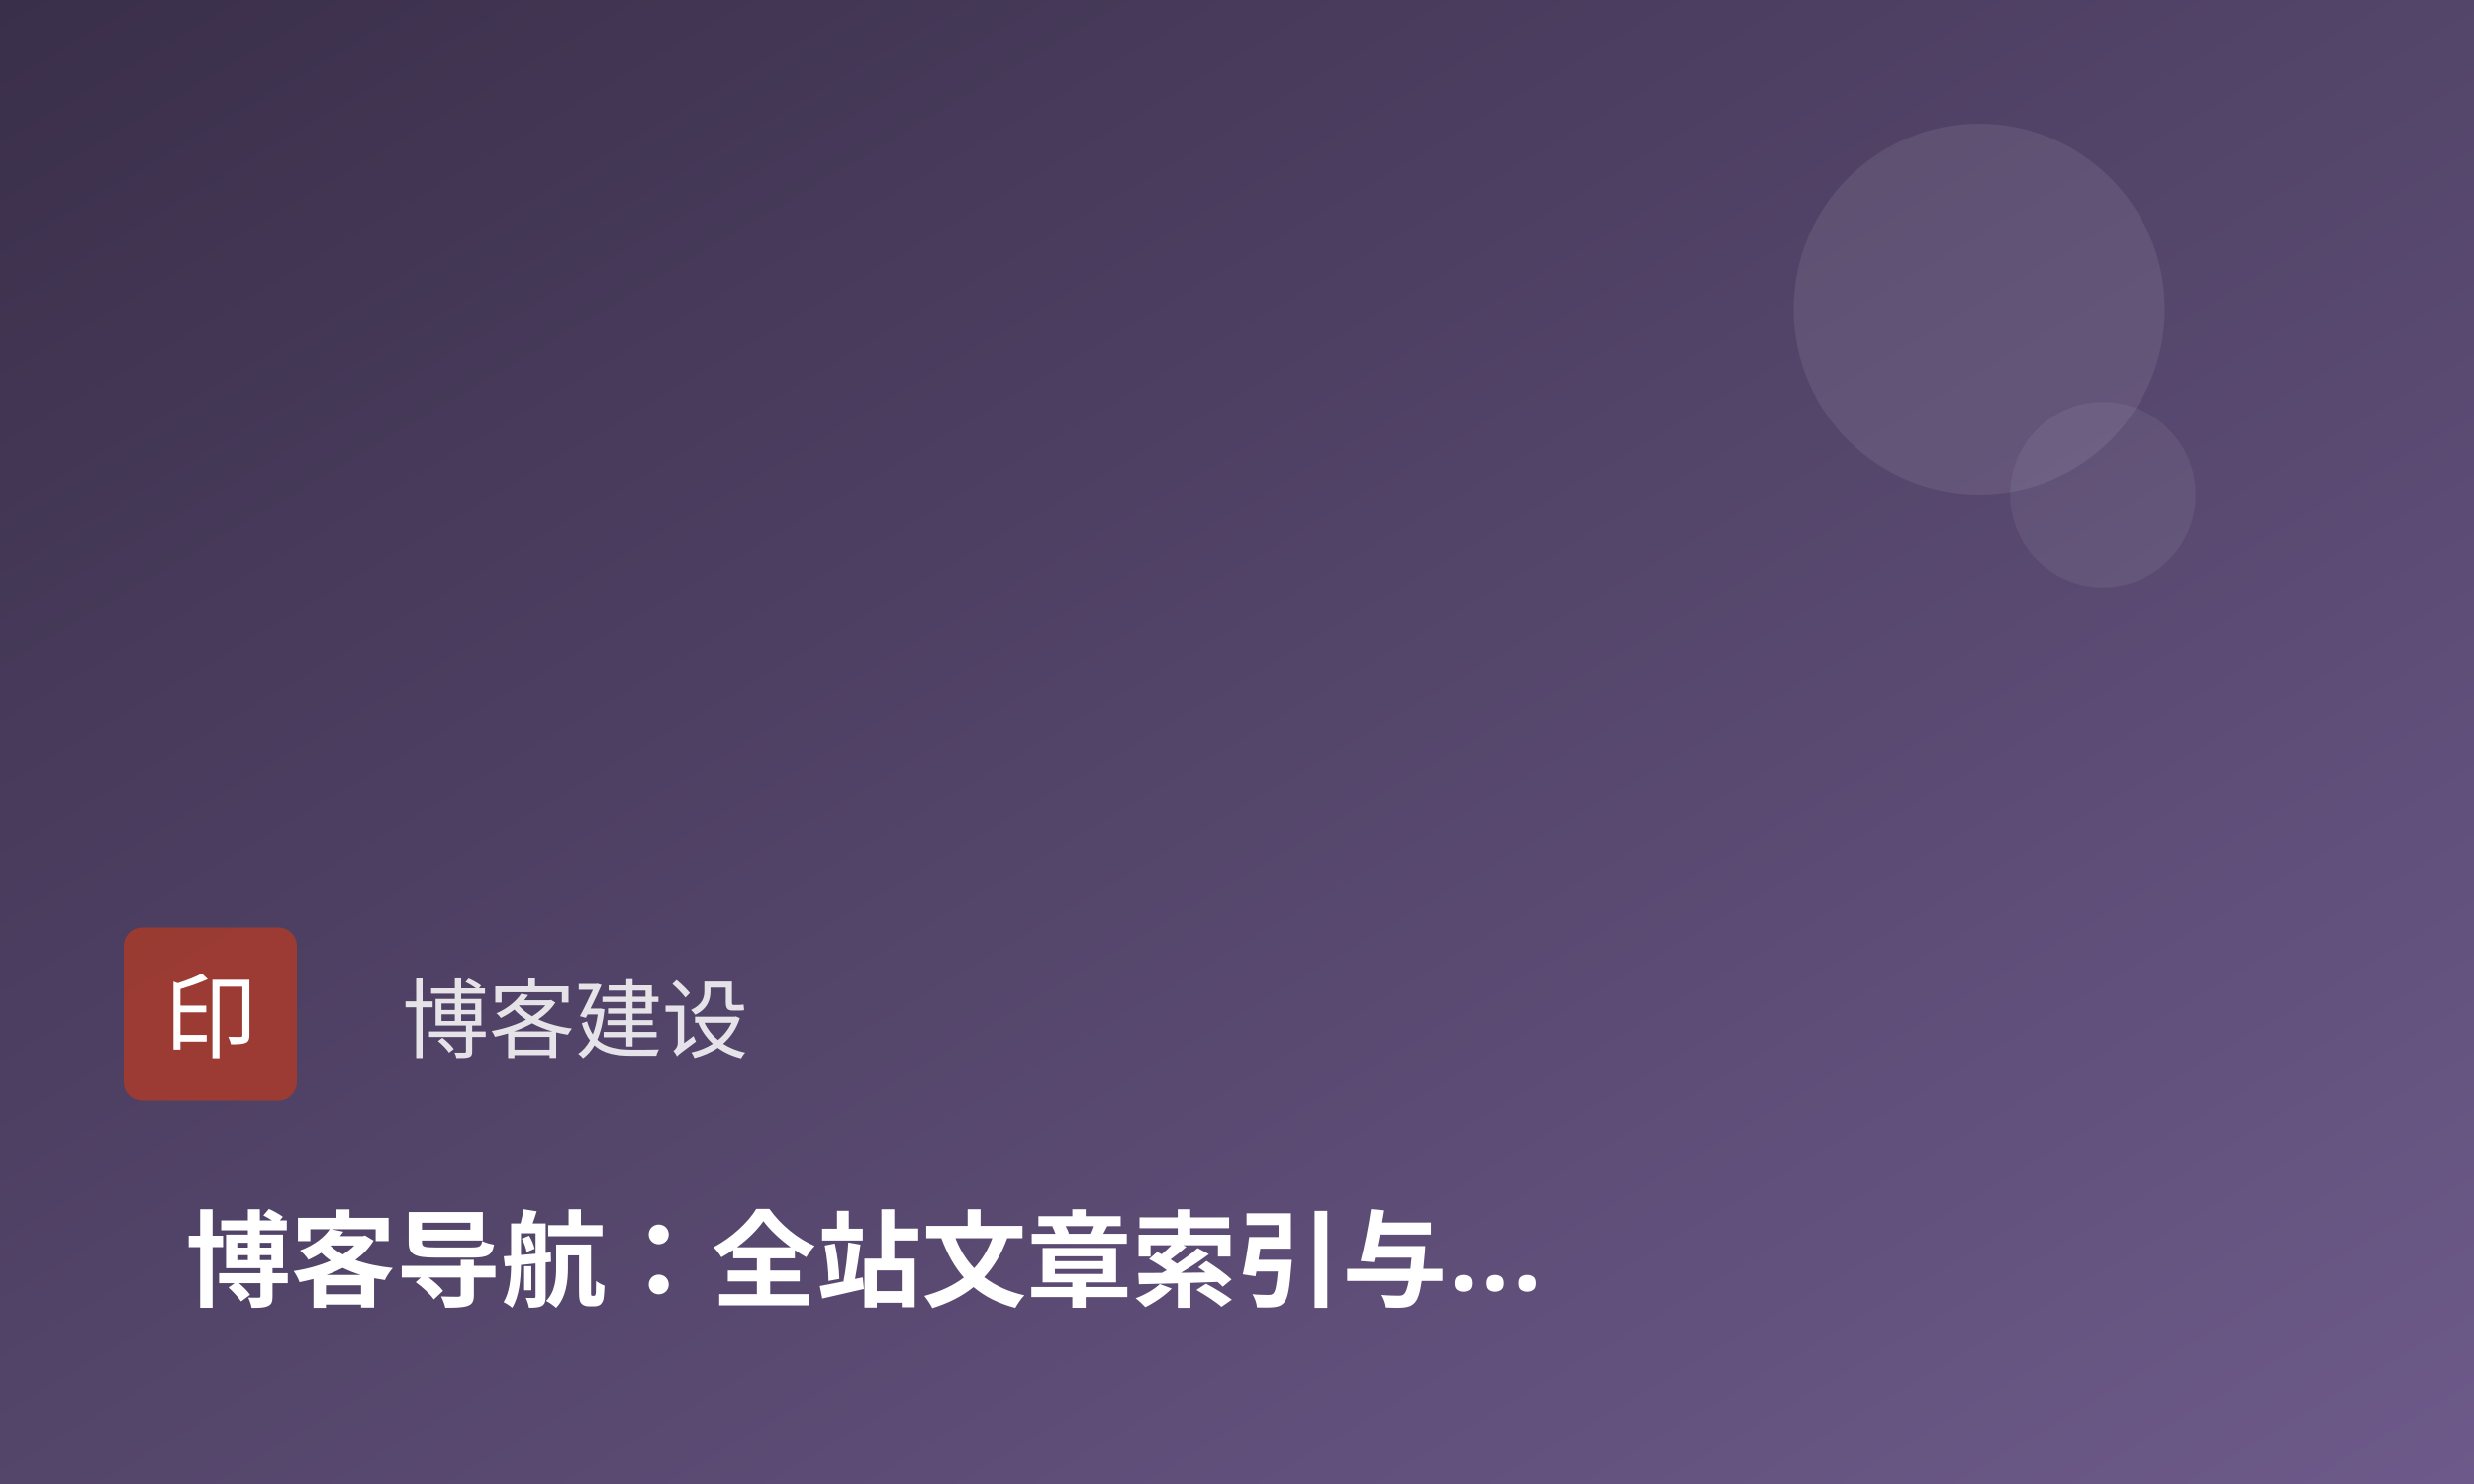
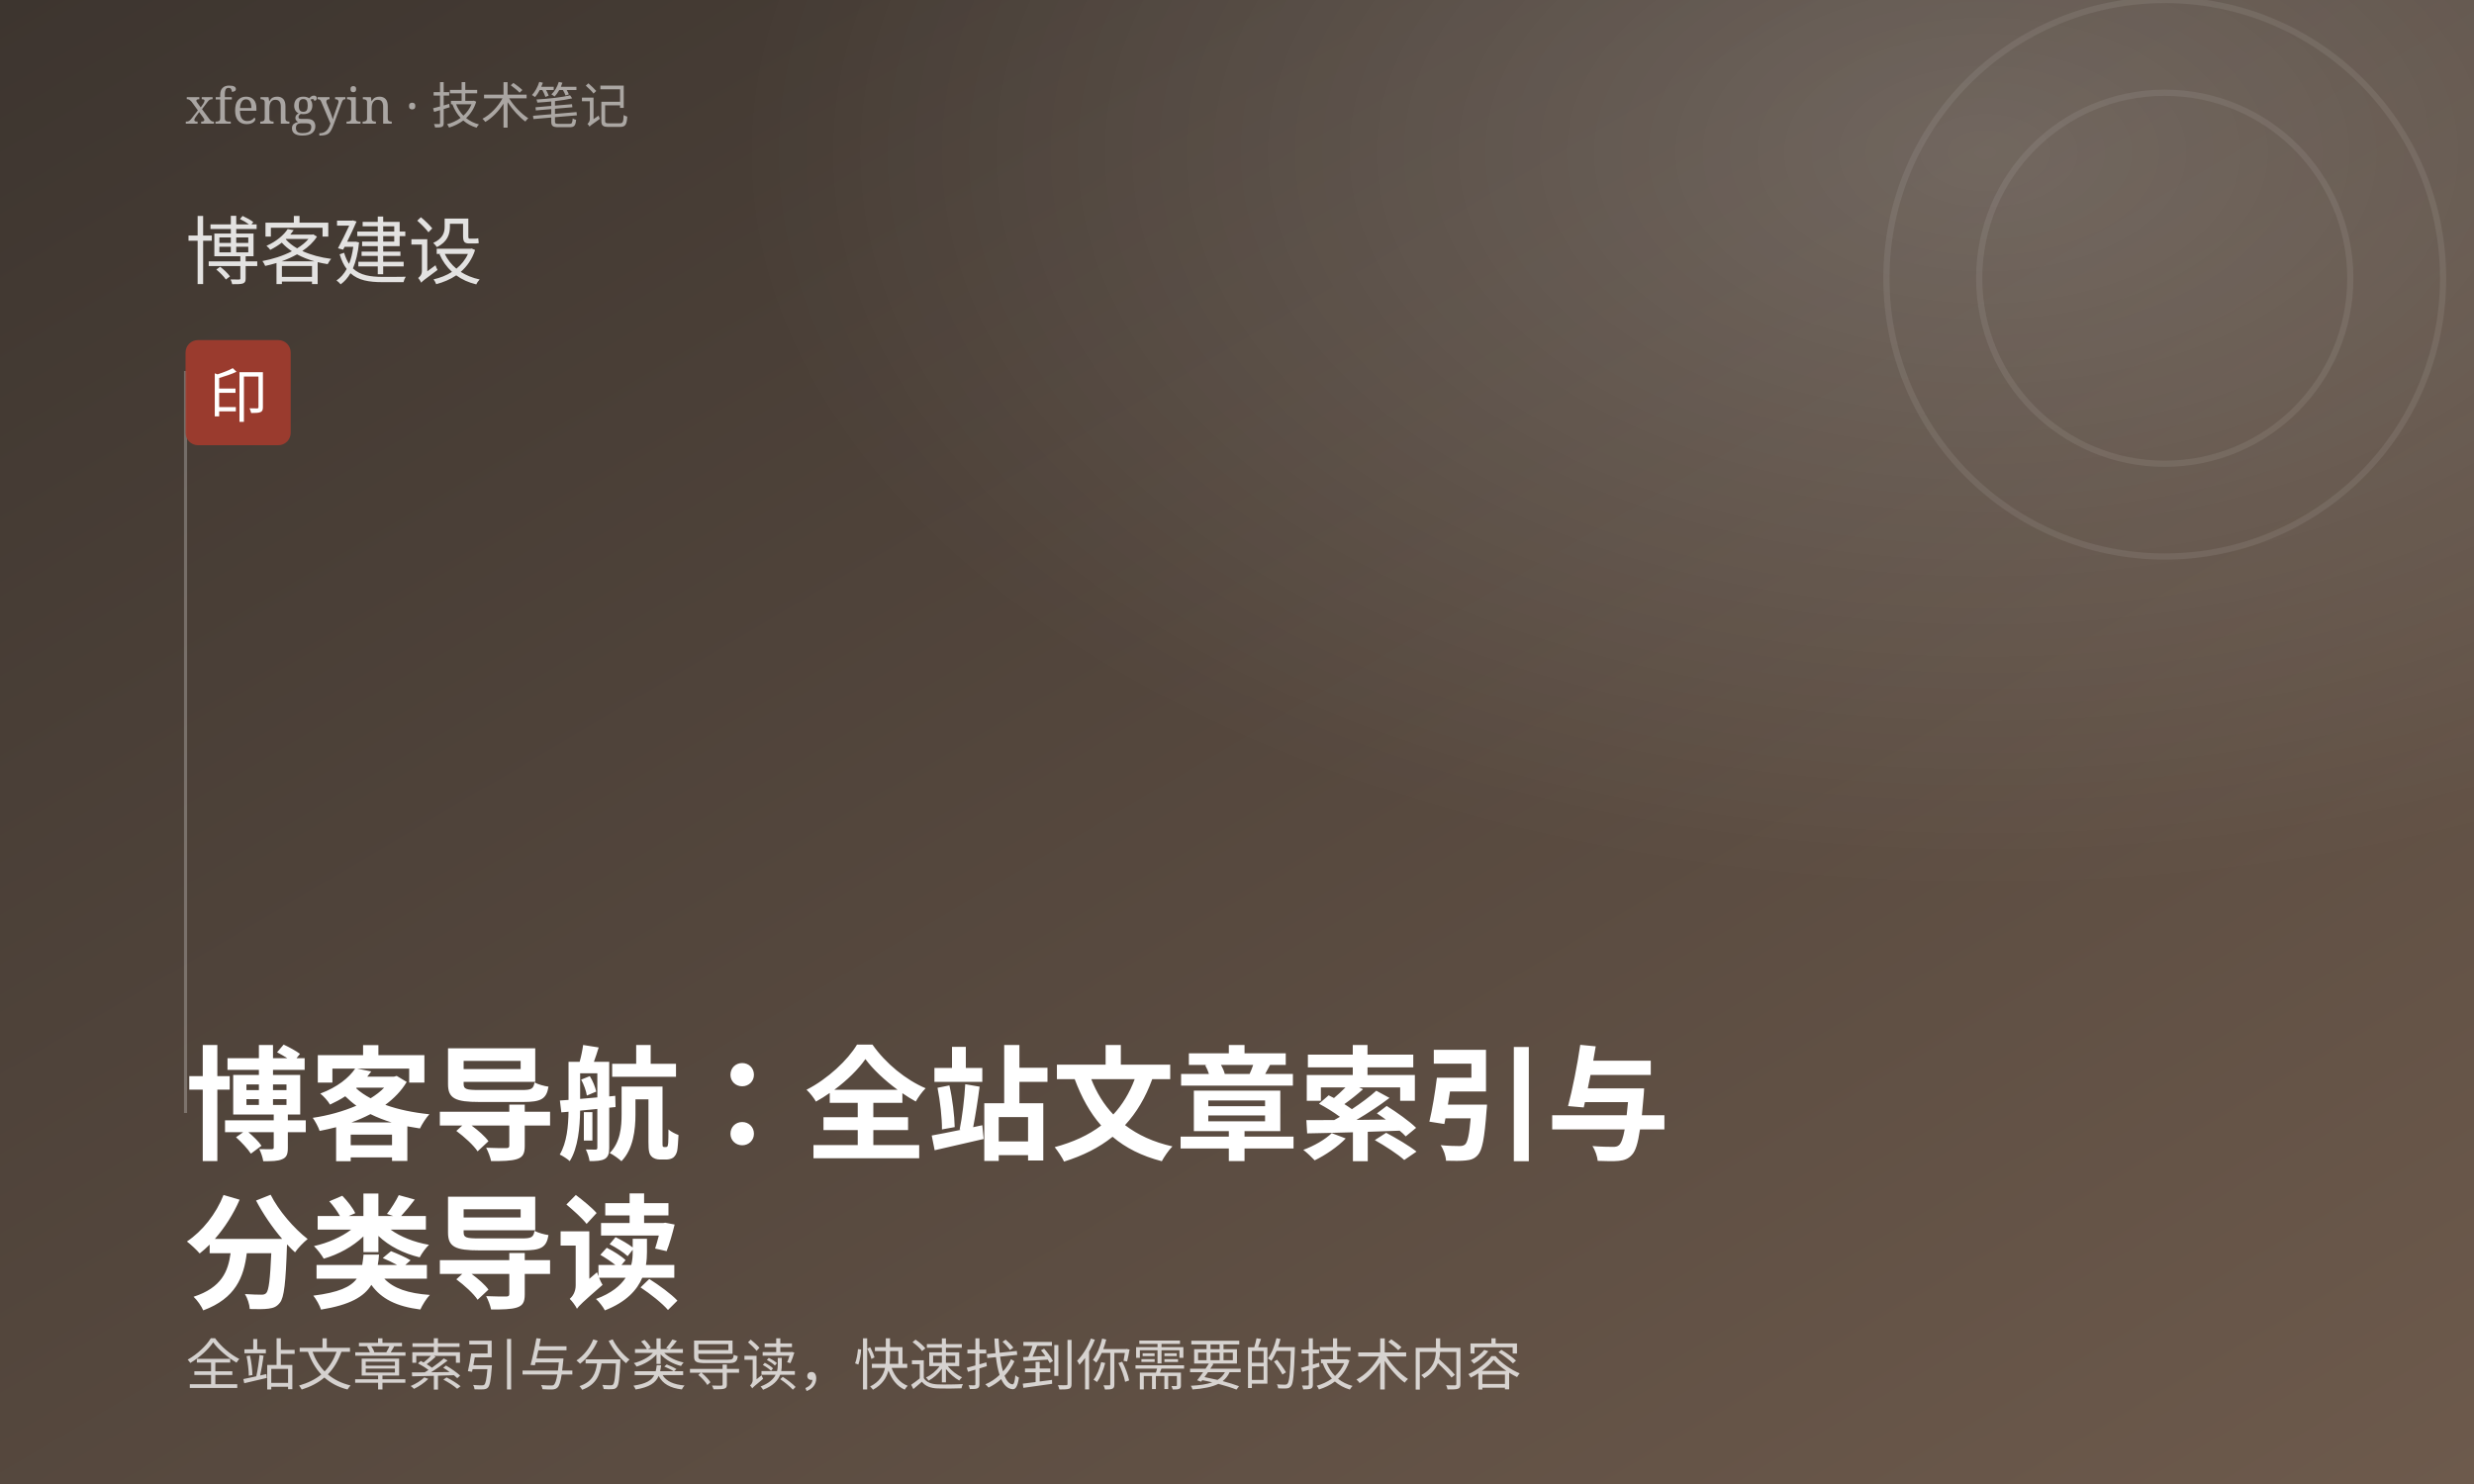
<svg xmlns="http://www.w3.org/2000/svg" width="800" height="480" viewBox="0 0 800 480">
  <defs>
    <linearGradient id="g" x1="0" y1="0" x2="1" y2="1">
-       <stop offset="0%" stop-color="#3a2f4a" />
-       <stop offset="100%" stop-color="#6d5a8a" />
+       <stop offset="0%" stop-color="#3d352f" />
+       <stop offset="100%" stop-color="#6d5a4c" />
    </linearGradient>
+     <radialGradient id="glow" cx="0.8" cy="0.1" r="0.5">
+       <stop offset="0%" stop-color="rgba(255,255,255,0.18)" />
+       <stop offset="100%" stop-color="rgba(255,255,255,0)" />
+     </radialGradient>
  </defs>
  <rect width="800" height="480" fill="url(#g)" />
-   <circle cx="640" cy="100" r="60" fill="rgba(255,255,255,0.08)" />
-   <circle cx="680" cy="160" r="30" fill="rgba(255,255,255,0.06)" />
-   <rect x="40" y="300" width="56" height="56" fill="#a33b2e" opacity="0.9" rx="6" />
-   <text x="68" y="340" font-size="30" fill="#fff" text-anchor="middle" font-family="serif">印</text>
-   <text x="130" y="340" font-size="28" fill="rgba(255,255,255,0.85)" font-family="serif">博客建设</text>
-   <text x="60" y="420" font-size="34" fill="#fff" font-family="serif" font-weight="bold">博客导航：全站文章索引与…</text>
+   <rect width="800" height="480" fill="url(#glow)" />
+   <circle cx="700" cy="90" r="90" fill="none" stroke="rgba(255,255,255,0.08)" stroke-width="2" />
+   <circle cx="700" cy="90" r="60" fill="none" stroke="rgba(255,255,255,0.08)" stroke-width="2" />
+   <line x1="60" y1="120" x2="60" y2="360" stroke="rgba(255,255,255,0.25)" stroke-width="1" />
+   <text x="60" y="90" font-size="24" fill="rgba(255,255,255,0.85)" font-family="serif">博客建设</text>
+   <rect x="60" y="110" width="34" height="34" rx="4" fill="#a33b2e" opacity="0.9" />
+   <text x="77" y="135" font-size="19" fill="#fff" text-anchor="middle" font-family="serif">印</text>
+   <text x="60" y="372" font-size="40" fill="#fff" font-family="serif" font-weight="bold">博客导航：全站文章索引与</text>
+   <text x="60" y="420" font-size="40" fill="#fff" font-family="serif" font-weight="bold">分类导读</text>
+   <text x="60" y="448" font-size="18" fill="rgba(255,255,255,0.75)" font-family="serif">全站文章索引与分类导读，快速找到你需要的技术内容</text>
+   <text x="60" y="40" font-size="16" fill="rgba(255,255,255,0.55)" font-family="serif">xfengyin · 技术笔记</text>
</svg>
